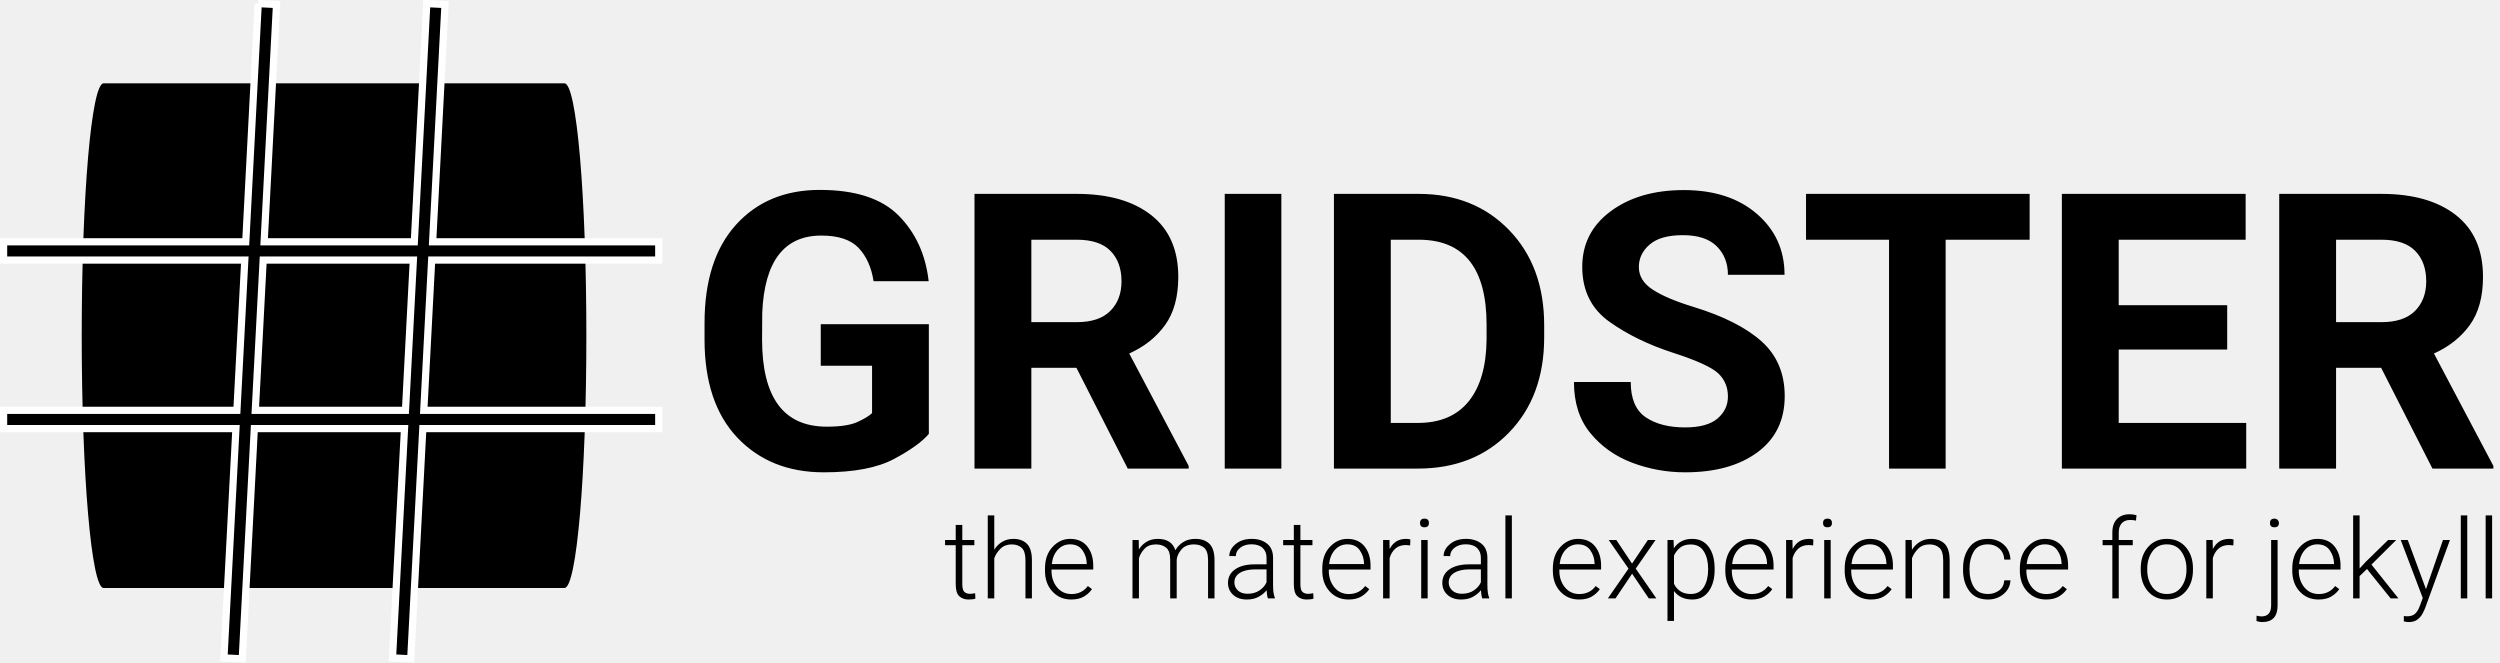
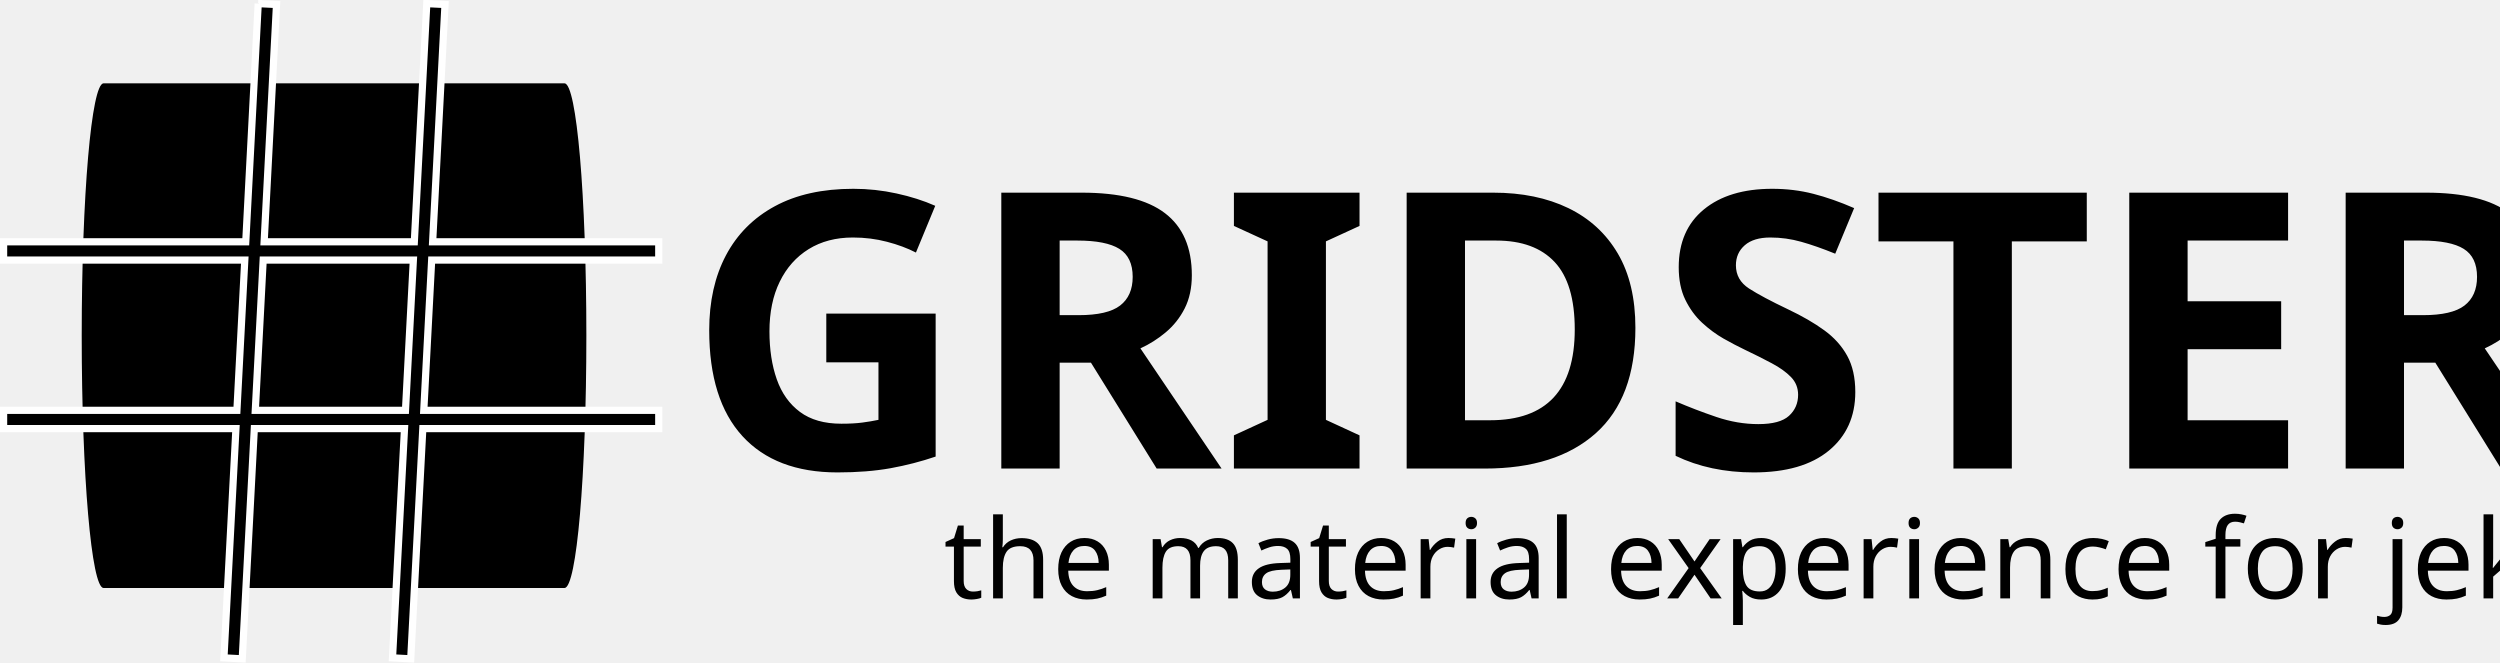
<svg xmlns="http://www.w3.org/2000/svg" width="677.611" height="179.549" id="svg2" version="1.1">
  <defs id="defs4" />
  <g id="layer1" transform="translate(-49.00717,-350.1167)">
    <g id="g3859" transform="matrix(0.6506857,0,0,0.6506857,11.10473,118.0049)">
      <path style="fill:#000000;fill-opacity:1;fill-rule:nonzero;stroke:none" d="m 101.396,391.435 191.996,0 c 5.046,0 9.107,46.877 9.107,105.105 0,58.228 -4.062,105.105 -9.107,105.105 l -191.996,0 c -5.046,0 -9.107,-46.877 -9.107,-105.105 0,-58.228 4.062,-105.105 9.107,-105.105 z" id="rect2985" />
      <path id="path3789" d="m 165.812,358.219 -5.188,99.219 -100.875,0 0,7.625 100.469,0 -3.281,62.594 -97.188,0 0,7.594 96.781,0 -5,95.5 7.625,0.406 5.031,-95.906 62.562,0 -5,95.5 7.594,0.406 5.031,-95.906 98.281,0 0,-7.594 -97.875,0 3.281,-62.594 94.594,0 0,-7.625 -94.188,0 5.156,-98.844 -7.594,-0.375 -5.188,99.219 -62.562,0 5.156,-98.844 -7.625,-0.375 z m 2.062,106.844 62.562,0 -3.281,62.594 -62.562,0 3.281,-62.594 z" style="fill:#000000;fill-opacity:1;stroke:#ffffff;stroke-width:3;stroke-linecap:butt;stroke-linejoin:miter;stroke-miterlimit:4;stroke-opacity:1;stroke-dasharray:none" />
    </g>
-     <text xml:space="preserve" style="font-size:104.736px;font-style:normal;font-variant:normal;font-weight:normal;font-stretch:normal;text-align:start;line-height:125%;letter-spacing:0px;word-spacing:0px;writing-mode:lr-tb;text-anchor:start;fill:#000000;fill-opacity:1;stroke:none;font-family:Roboto;-inkscape-font-specification:Roboto" x="235.157" y="477.121" id="text3851">
-       <tspan id="tspan3853" x="235.157" y="477.121" style="font-weight:bold;-inkscape-font-specification:Roboto Bold">GRIDSTER</tspan>
+     <text xml:space="preserve" style="font-size:104.736px;font-style:normal;font-variant:normal;font-weight:normal;font-stretch:normal;text-align:start;line-height:125%;letter-spacing:0px;word-spacing:0px;writing-mode:lr-tb;text-anchor:start;fill:#000000;fill-opacity:1;stroke:none;font-family:Rubik;-inkscape-font-specification:Rubik" x="235.157" y="477.121" id="text3851">
+       <tspan id="tspan3853" x="235.157" y="477.121" style="font-weight:bold;-inkscape-font-specification:Rubik Bold">GRIDSTER</tspan>
    </text>
-     <text xml:space="preserve" style="font-size:80px;font-style:normal;font-variant:normal;font-weight:normal;font-stretch:normal;text-align:start;line-height:125%;letter-spacing:0px;word-spacing:0px;writing-mode:lr-tb;text-anchor:start;fill:#000000;fill-opacity:1;stroke:none;font-family:Roboto;-inkscape-font-specification:Sans" x="304.802" y="512.317" id="text3855">
-       <tspan id="tspan3857" x="304.802" y="512.317" style="font-size:30px;font-style:normal;font-variant:normal;font-weight:300;font-stretch:normal;text-align:start;line-height:125%;writing-mode:lr-tb;text-anchor:start;font-family:Roboto Light;-inkscape-font-specification:'Roboto Light, Light'">the material experience for jekyll</tspan>
+     <text xml:space="preserve" style="font-size:80px;font-style:normal;font-variant:normal;font-weight:normal;font-stretch:normal;text-align:start;line-height:125%;letter-spacing:0px;word-spacing:0px;writing-mode:lr-tb;text-anchor:start;fill:#000000;fill-opacity:1;stroke:none;font-family:Rubik;-inkscape-font-specification:Sans" x="304.802" y="512.317" id="text3855">
+       <tspan id="tspan3857" x="304.802" y="512.317" style="font-size:30px;font-style:normal;font-variant:normal;font-weight:300;font-stretch:normal;text-align:start;line-height:125%;writing-mode:lr-tb;text-anchor:start;font-family:Rubik Light;-inkscape-font-specification:'Rubik Light, Light'">the material experience for jekyll</tspan>
    </text>
  </g>
</svg>
